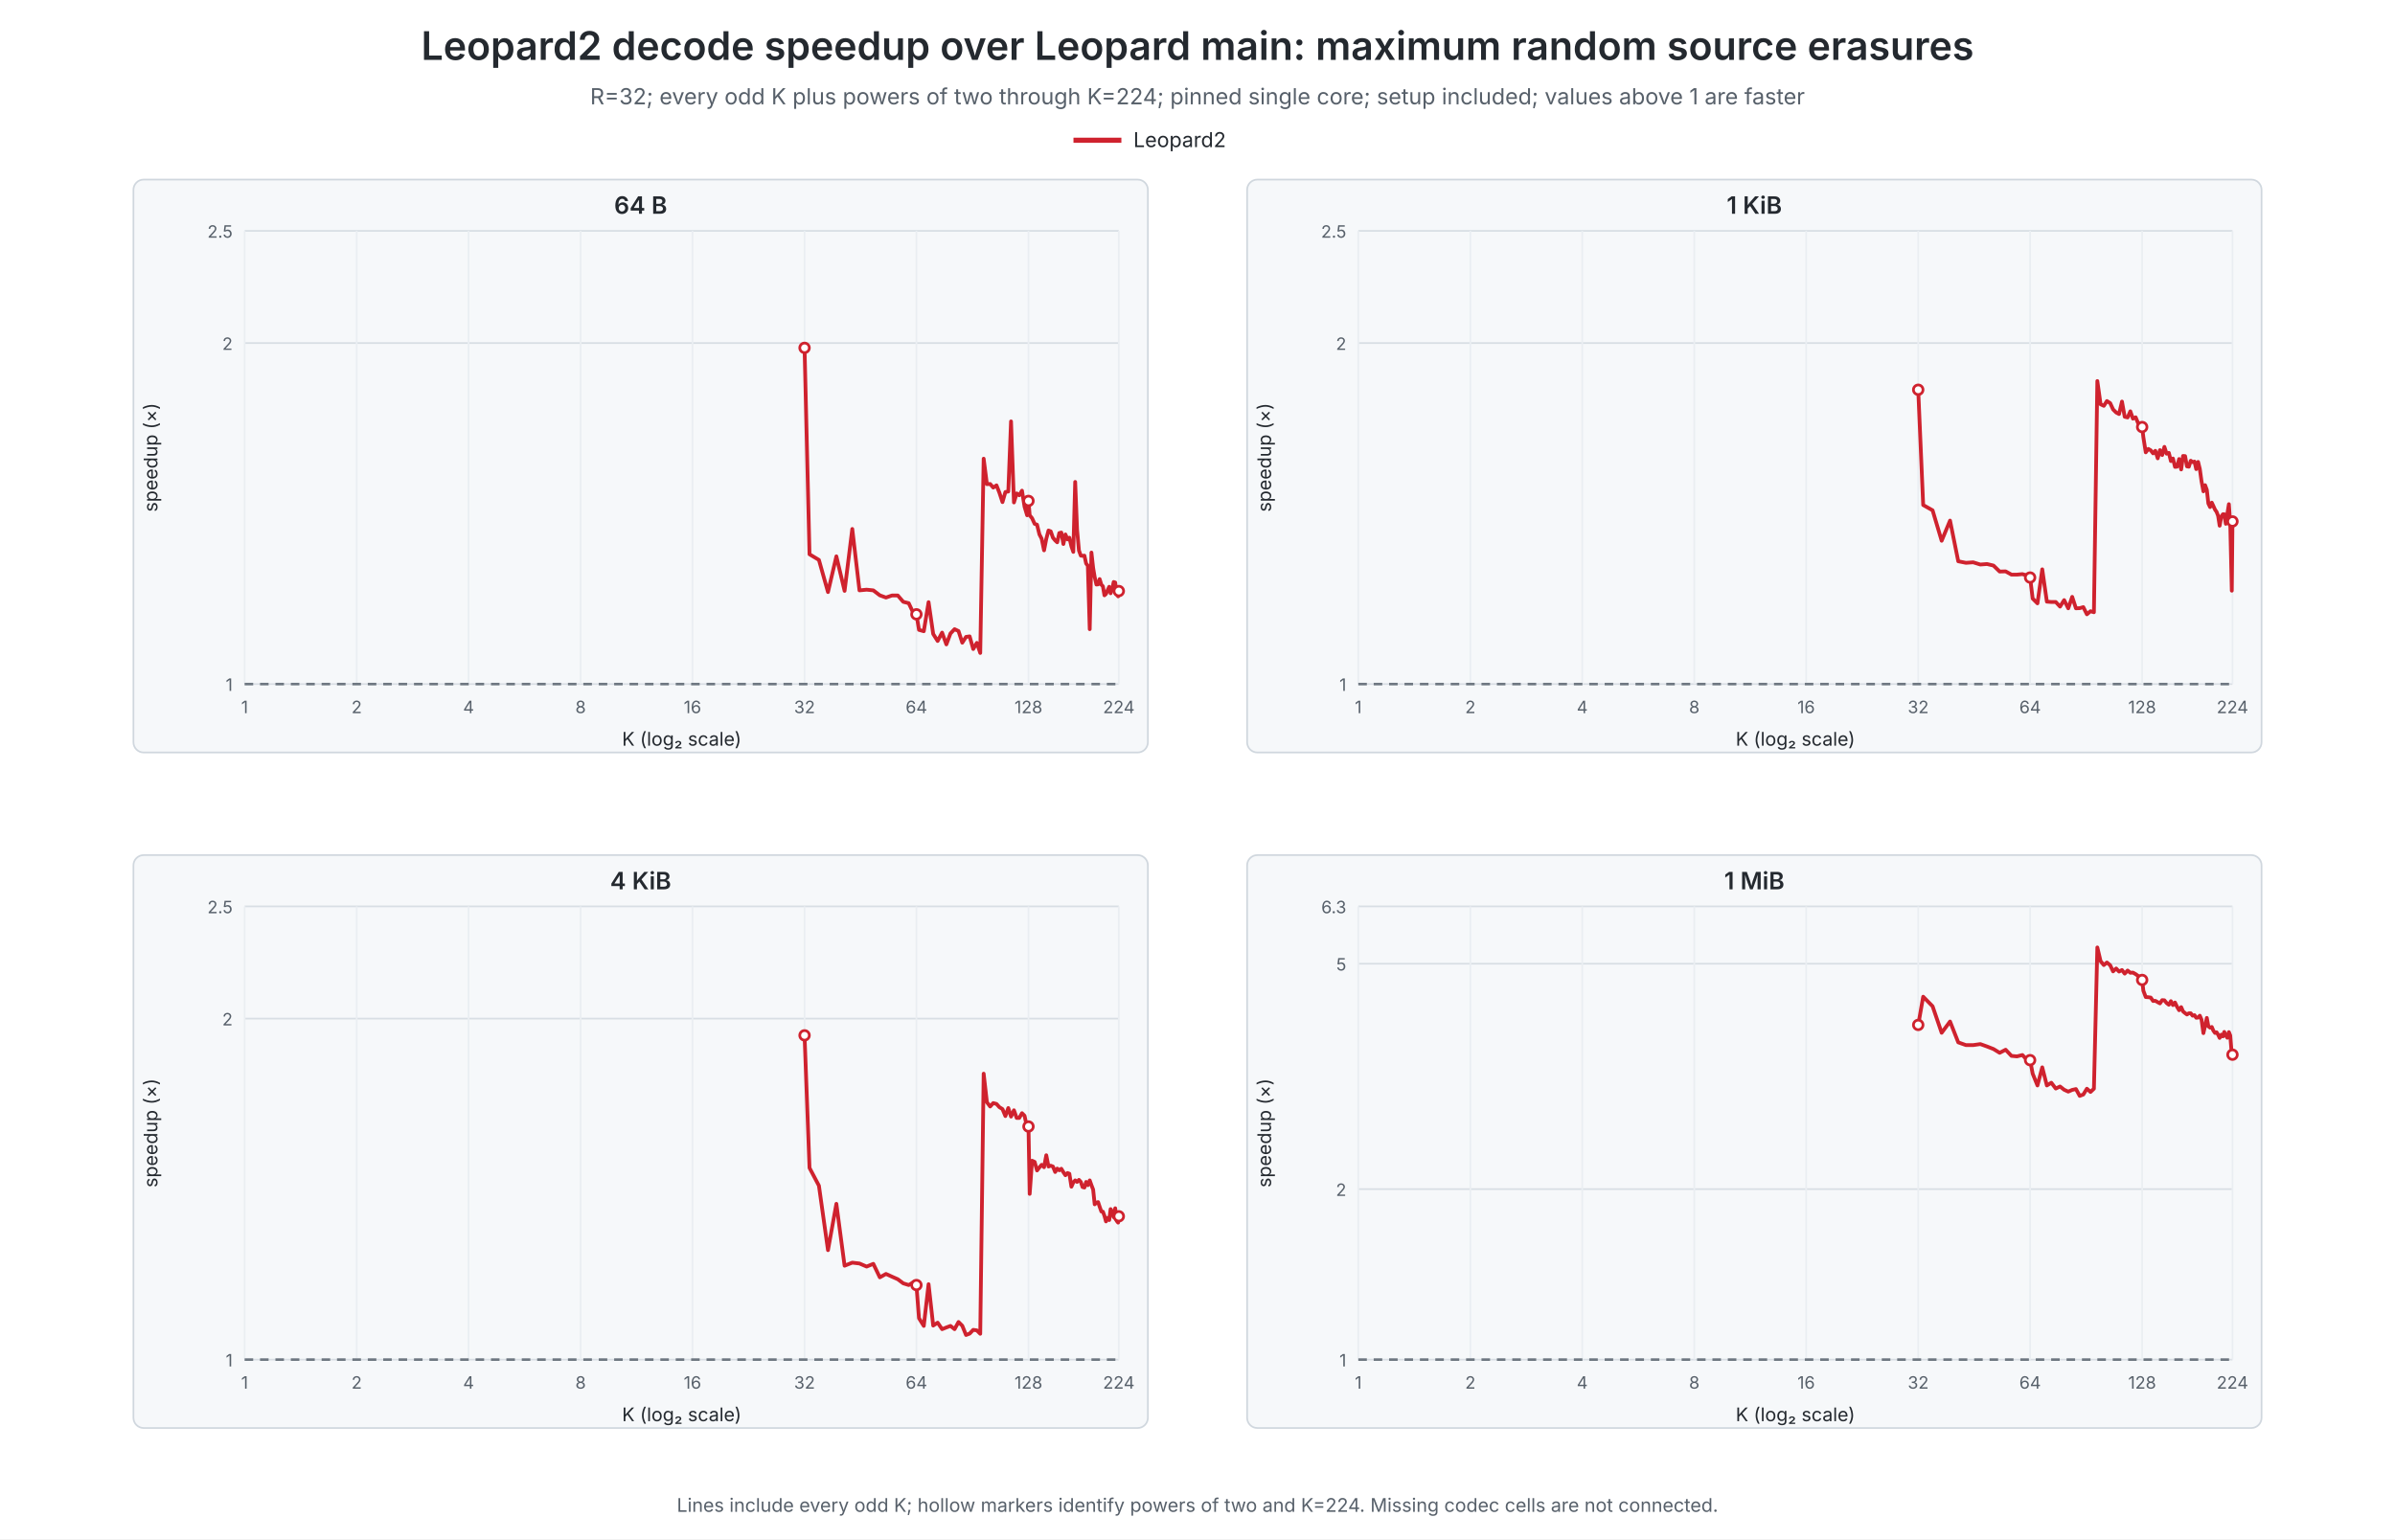
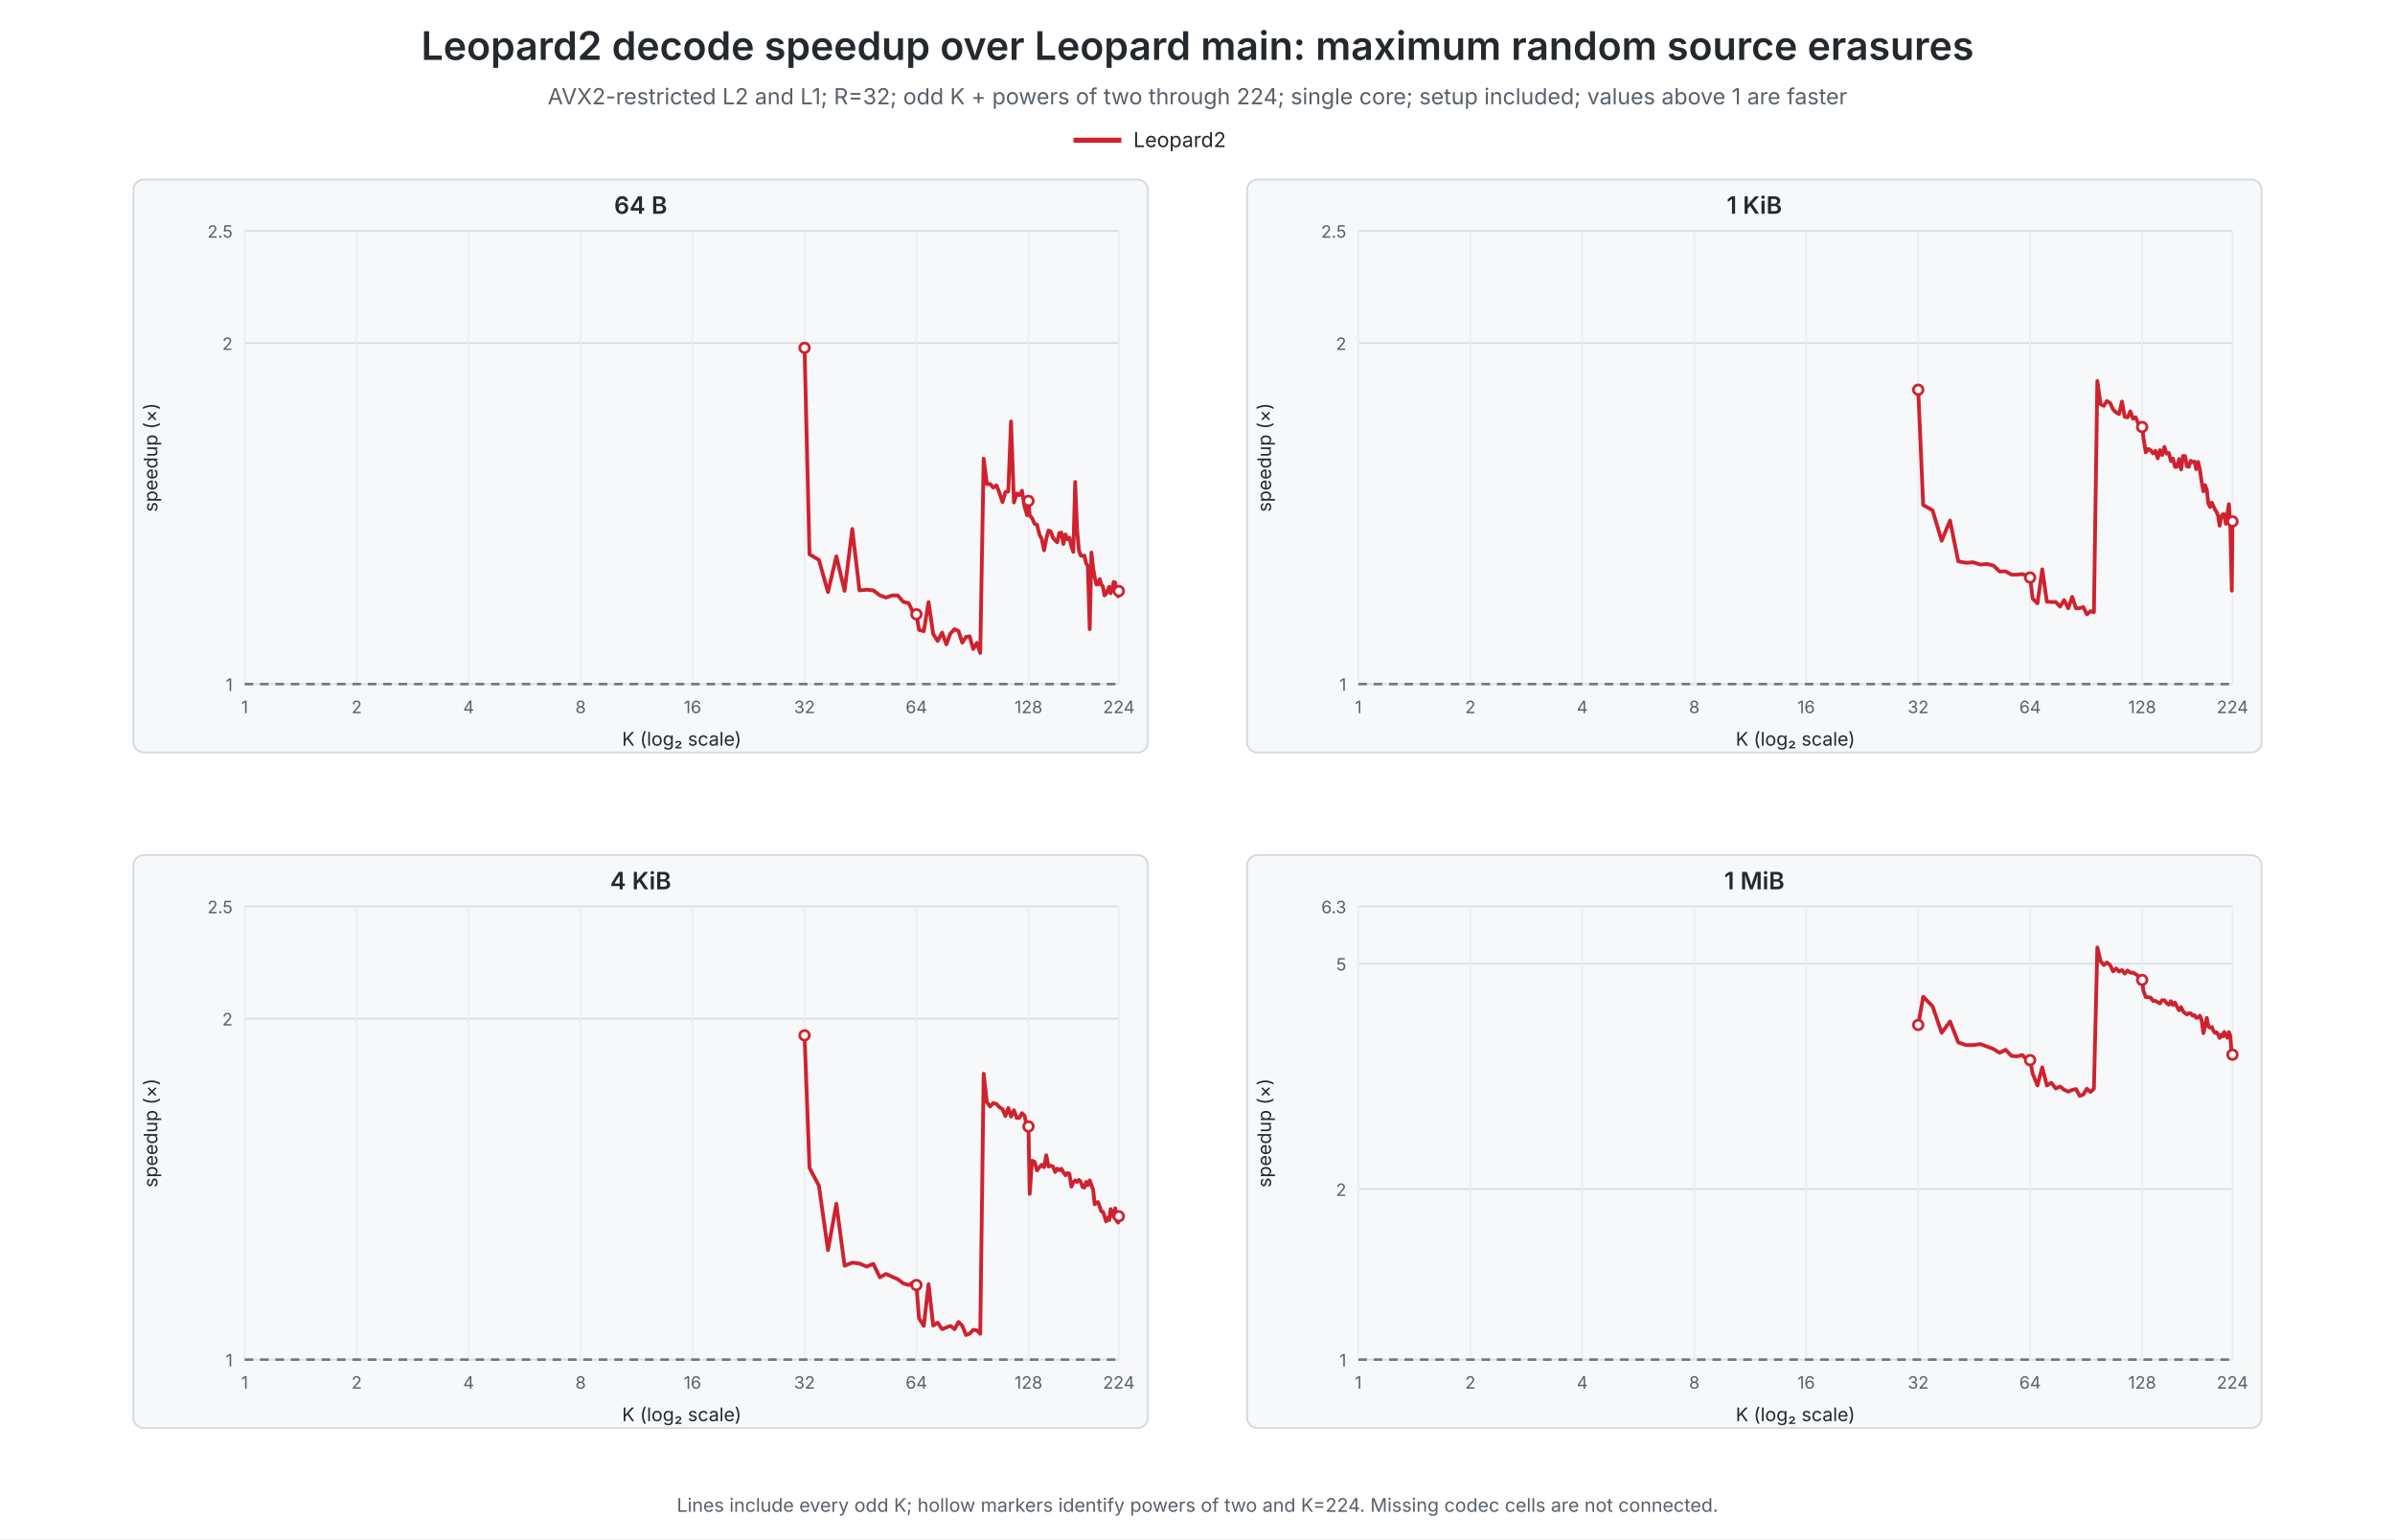
<svg xmlns="http://www.w3.org/2000/svg" width="1400" height="900" viewBox="0 0 1400 900">
  <rect width="100%" height="100%" fill="#ffffff" />
  <style>text { font-family: -apple-system,BlinkMacSystemFont,"Segoe UI",sans-serif; }</style>
  <text x="700.0" y="35.0" font-size="23" text-anchor="middle" font-weight="600" fill="#24292f">Leopard2 decode speedup over Leopard main: maximum random source erasures</text>
-   <text x="700.0" y="61.0" font-size="13" text-anchor="middle" font-weight="normal" fill="#57606a">R=32; every odd K plus powers of two through K=224; pinned single core; setup included; values above 1 are faster</text>
+   <text x="700.0" y="61.0" font-size="13" text-anchor="middle" font-weight="normal" fill="#57606a">AVX2-restricted L2 and L1; R=32; odd K + powers of two through 224; single core; setup included; values above 1 are faster</text>
  <line x1="627.5" y1="82" x2="655.5" y2="82" stroke="#cf222e" stroke-width="3" />
  <text x="662.5" y="86.0" font-size="12" text-anchor="start" font-weight="normal" fill="#24292f">Leopard2</text>
  <rect x="78.0" y="105.0" width="593.0" height="335.0" rx="6" fill="#f6f8fa" stroke="#d0d7de" />
  <text x="374.5" y="125.0" font-size="14" text-anchor="middle" font-weight="600" fill="#24292f">64 B</text>
  <line x1="143.0" y1="400.0" x2="654.0" y2="400.0" stroke="#d8dee4" stroke-width="1" />
  <text x="136.0" y="404.0" font-size="10" text-anchor="end" font-weight="normal" fill="#57606a">1</text>
  <line x1="143.0" y1="200.6" x2="654.0" y2="200.6" stroke="#d8dee4" stroke-width="1" />
  <text x="136.0" y="204.6" font-size="10" text-anchor="end" font-weight="normal" fill="#57606a">2</text>
  <line x1="143.0" y1="135.0" x2="654.0" y2="135.0" stroke="#d8dee4" stroke-width="1" />
  <text x="136.0" y="139.0" font-size="10" text-anchor="end" font-weight="normal" fill="#57606a">2.5</text>
  <line x1="143.0" y1="135.0" x2="143.0" y2="400.0" stroke="#eaeef2" stroke-width="1" />
  <text x="143.0" y="417.0" font-size="10" text-anchor="middle" font-weight="normal" fill="#57606a">1</text>
  <line x1="208.5" y1="135.0" x2="208.5" y2="400.0" stroke="#eaeef2" stroke-width="1" />
  <text x="208.5" y="417.0" font-size="10" text-anchor="middle" font-weight="normal" fill="#57606a">2</text>
  <line x1="273.9" y1="135.0" x2="273.9" y2="400.0" stroke="#eaeef2" stroke-width="1" />
  <text x="273.9" y="417.0" font-size="10" text-anchor="middle" font-weight="normal" fill="#57606a">4</text>
  <line x1="339.4" y1="135.0" x2="339.4" y2="400.0" stroke="#eaeef2" stroke-width="1" />
  <text x="339.4" y="417.0" font-size="10" text-anchor="middle" font-weight="normal" fill="#57606a">8</text>
  <line x1="404.8" y1="135.0" x2="404.8" y2="400.0" stroke="#eaeef2" stroke-width="1" />
  <text x="404.8" y="417.0" font-size="10" text-anchor="middle" font-weight="normal" fill="#57606a">16</text>
  <line x1="470.3" y1="135.0" x2="470.3" y2="400.0" stroke="#eaeef2" stroke-width="1" />
  <text x="470.3" y="417.0" font-size="10" text-anchor="middle" font-weight="normal" fill="#57606a">32</text>
  <line x1="535.7" y1="135.0" x2="535.7" y2="400.0" stroke="#eaeef2" stroke-width="1" />
  <text x="535.7" y="417.0" font-size="10" text-anchor="middle" font-weight="normal" fill="#57606a">64</text>
  <line x1="601.2" y1="135.0" x2="601.2" y2="400.0" stroke="#eaeef2" stroke-width="1" />
  <text x="601.2" y="417.0" font-size="10" text-anchor="middle" font-weight="normal" fill="#57606a">128</text>
  <line x1="654.0" y1="135.0" x2="654.0" y2="400.0" stroke="#eaeef2" stroke-width="1" />
  <text x="654.0" y="417.0" font-size="10" text-anchor="middle" font-weight="normal" fill="#57606a">224</text>
  <line x1="143.0" y1="400.0" x2="654.0" y2="400.0" stroke="#6e7781" stroke-width="1.5" stroke-dasharray="5 4" />
  <polyline points="470.3,203.4 473.2,324.1 478.7,327.4 484.0,346.2 488.9,325.3 493.7,345.5 498.2,309.3 502.4,345.2 506.6,344.8 510.5,345.2 514.3,348.1 517.9,349.4 521.4,348.2 524.8,348.2 528.0,351.9 531.2,352.7 534.2,359.1 535.7,359.2 537.2,368.3 540.0,369.1 542.8,352.1 545.5,370.7 548.1,374.8 550.7,369.9 553.2,376.8 555.6,370.4 558.0,367.9 560.3,369.0 562.5,375.8 564.7,372.4 566.8,372.1 568.9,379.5 571.0,375.9 573.0,381.8 575.0,268.2 576.9,283.1 578.8,283.0 580.6,285.1 582.5,283.8 584.2,288.1 586.0,293.6 587.7,287.7 589.4,287.4 591.0,246.4 592.7,293.8 594.3,288.5 595.8,289.6 597.4,286.9 598.9,296.3 600.4,301.3 601.2,292.9 601.9,301.3 603.3,303.0 604.8,306.3 606.2,306.8 607.6,312.5 608.9,315.0 610.3,321.8 611.6,315.1 612.9,310.2 614.2,310.7 615.5,314.4 616.8,316.0 618.0,317.1 619.2,311.7 620.4,311.4 621.6,318.1 622.8,312.5 624.0,315.4 625.1,314.4 626.3,319.5 627.4,322.7 628.5,281.8 629.6,309.6 630.7,321.9 631.8,324.9 632.8,325.0 633.9,324.9 634.9,329.5 635.9,330.8 637.0,367.9 638.0,323.1 639.0,332.1 639.9,337.4 640.9,341.8 641.9,341.7 642.8,338.6 643.8,341.9 644.7,342.8 645.6,348.1 646.5,347.3 647.5,345.0 648.4,343.1 649.2,346.9 650.1,344.6 651.0,340.3 651.9,340.6 652.7,347.0 653.6,348.7 654.0,345.6" fill="none" stroke="#cf222e" stroke-width="2.2" stroke-linejoin="round" stroke-linecap="round" />
  <circle cx="470.3" cy="203.4" r="2.8" fill="#fff" stroke="#cf222e" stroke-width="1.6" />
  <circle cx="535.7" cy="359.2" r="2.8" fill="#fff" stroke="#cf222e" stroke-width="1.6" />
  <circle cx="601.2" cy="292.9" r="2.8" fill="#fff" stroke="#cf222e" stroke-width="1.6" />
  <circle cx="654.0" cy="345.6" r="2.8" fill="#fff" stroke="#cf222e" stroke-width="1.6" />
  <text x="398.5" y="436.0" font-size="11" text-anchor="middle" font-weight="normal" fill="#24292f">K (log₂ scale)</text>
  <text x="92.0" y="267.5" font-size="11" text-anchor="middle" font-weight="normal" fill="#24292f" transform="rotate(-90 92.0 267.5)">speedup (×)</text>
  <rect x="729.0" y="105.0" width="593.0" height="335.0" rx="6" fill="#f6f8fa" stroke="#d0d7de" />
  <text x="1025.5" y="125.0" font-size="14" text-anchor="middle" font-weight="600" fill="#24292f">1 KiB</text>
  <line x1="794.0" y1="400.0" x2="1305.0" y2="400.0" stroke="#d8dee4" stroke-width="1" />
  <text x="787.0" y="404.0" font-size="10" text-anchor="end" font-weight="normal" fill="#57606a">1</text>
  <line x1="794.0" y1="200.6" x2="1305.0" y2="200.6" stroke="#d8dee4" stroke-width="1" />
  <text x="787.0" y="204.6" font-size="10" text-anchor="end" font-weight="normal" fill="#57606a">2</text>
  <line x1="794.0" y1="135.0" x2="1305.0" y2="135.0" stroke="#d8dee4" stroke-width="1" />
  <text x="787.0" y="139.0" font-size="10" text-anchor="end" font-weight="normal" fill="#57606a">2.5</text>
  <line x1="794.0" y1="135.0" x2="794.0" y2="400.0" stroke="#eaeef2" stroke-width="1" />
  <text x="794.0" y="417.0" font-size="10" text-anchor="middle" font-weight="normal" fill="#57606a">1</text>
  <line x1="859.5" y1="135.0" x2="859.5" y2="400.0" stroke="#eaeef2" stroke-width="1" />
  <text x="859.5" y="417.0" font-size="10" text-anchor="middle" font-weight="normal" fill="#57606a">2</text>
  <line x1="924.9" y1="135.0" x2="924.9" y2="400.0" stroke="#eaeef2" stroke-width="1" />
  <text x="924.9" y="417.0" font-size="10" text-anchor="middle" font-weight="normal" fill="#57606a">4</text>
  <line x1="990.4" y1="135.0" x2="990.4" y2="400.0" stroke="#eaeef2" stroke-width="1" />
  <text x="990.4" y="417.0" font-size="10" text-anchor="middle" font-weight="normal" fill="#57606a">8</text>
  <line x1="1055.8" y1="135.0" x2="1055.8" y2="400.0" stroke="#eaeef2" stroke-width="1" />
  <text x="1055.8" y="417.0" font-size="10" text-anchor="middle" font-weight="normal" fill="#57606a">16</text>
  <line x1="1121.3" y1="135.0" x2="1121.3" y2="400.0" stroke="#eaeef2" stroke-width="1" />
  <text x="1121.3" y="417.0" font-size="10" text-anchor="middle" font-weight="normal" fill="#57606a">32</text>
  <line x1="1186.7" y1="135.0" x2="1186.7" y2="400.0" stroke="#eaeef2" stroke-width="1" />
  <text x="1186.7" y="417.0" font-size="10" text-anchor="middle" font-weight="normal" fill="#57606a">64</text>
  <line x1="1252.2" y1="135.0" x2="1252.2" y2="400.0" stroke="#eaeef2" stroke-width="1" />
  <text x="1252.2" y="417.0" font-size="10" text-anchor="middle" font-weight="normal" fill="#57606a">128</text>
  <line x1="1305.0" y1="135.0" x2="1305.0" y2="400.0" stroke="#eaeef2" stroke-width="1" />
  <text x="1305.0" y="417.0" font-size="10" text-anchor="middle" font-weight="normal" fill="#57606a">224</text>
  <line x1="794.0" y1="400.0" x2="1305.0" y2="400.0" stroke="#6e7781" stroke-width="1.5" stroke-dasharray="5 4" />
  <polyline points="1121.3,227.9 1124.2,295.3 1129.7,298.4 1135.0,316.2 1139.9,304.4 1144.7,328.2 1149.2,329.1 1153.4,328.8 1157.6,330.1 1161.5,329.8 1165.3,330.7 1168.9,334.2 1172.4,334.1 1175.8,336.0 1179.0,336.0 1182.2,335.7 1185.2,336.6 1186.7,337.7 1188.2,350.0 1191.0,352.8 1193.8,332.9 1196.5,351.8 1199.1,352.0 1201.7,352.0 1204.2,354.7 1206.6,350.9 1209.0,355.7 1211.3,349.0 1213.5,355.7 1215.7,355.6 1217.8,355.0 1219.9,359.2 1222.0,357.4 1224.0,358.0 1226.0,222.8 1227.9,236.4 1229.8,237.3 1231.6,234.5 1233.5,235.7 1235.2,239.4 1237.0,241.2 1238.7,242.1 1240.4,234.8 1242.0,243.7 1243.7,244.1 1245.3,240.5 1246.8,244.8 1248.4,244.0 1249.9,247.6 1251.4,247.7 1252.2,249.7 1252.9,255.6 1254.3,264.5 1255.8,262.5 1257.2,263.3 1258.6,265.1 1259.9,263.6 1261.3,268.0 1262.6,263.2 1263.9,266.1 1265.2,261.3 1266.5,265.3 1267.8,264.8 1269.0,269.6 1270.2,268.1 1271.4,273.0 1272.6,272.9 1273.8,268.4 1275.0,274.5 1276.1,266.6 1277.3,266.7 1278.4,272.7 1279.5,272.9 1280.6,269.4 1281.7,270.2 1282.8,269.9 1283.8,274.3 1284.9,270.1 1285.9,274.2 1286.9,281.4 1288.0,287.3 1289.0,283.7 1290.0,286.4 1290.9,294.4 1291.9,296.5 1292.9,293.9 1293.8,295.8 1294.8,298.0 1295.7,299.3 1296.6,301.6 1297.5,307.4 1298.5,302.0 1299.4,300.7 1300.2,300.7 1301.1,306.3 1302.0,300.4 1302.9,294.8 1303.7,306.6 1304.6,345.4 1305.0,304.9" fill="none" stroke="#cf222e" stroke-width="2.2" stroke-linejoin="round" stroke-linecap="round" />
  <circle cx="1121.3" cy="227.9" r="2.8" fill="#fff" stroke="#cf222e" stroke-width="1.6" />
  <circle cx="1186.7" cy="337.7" r="2.8" fill="#fff" stroke="#cf222e" stroke-width="1.6" />
  <circle cx="1252.2" cy="249.7" r="2.8" fill="#fff" stroke="#cf222e" stroke-width="1.6" />
  <circle cx="1305.0" cy="304.9" r="2.8" fill="#fff" stroke="#cf222e" stroke-width="1.6" />
  <text x="1049.5" y="436.0" font-size="11" text-anchor="middle" font-weight="normal" fill="#24292f">K (log₂ scale)</text>
  <text x="743.0" y="267.5" font-size="11" text-anchor="middle" font-weight="normal" fill="#24292f" transform="rotate(-90 743.0 267.5)">speedup (×)</text>
  <rect x="78.0" y="500.0" width="593.0" height="335.0" rx="6" fill="#f6f8fa" stroke="#d0d7de" />
  <text x="374.5" y="520.0" font-size="14" text-anchor="middle" font-weight="600" fill="#24292f">4 KiB</text>
  <line x1="143.0" y1="795.0" x2="654.0" y2="795.0" stroke="#d8dee4" stroke-width="1" />
  <text x="136.0" y="799.0" font-size="10" text-anchor="end" font-weight="normal" fill="#57606a">1</text>
  <line x1="143.0" y1="595.6" x2="654.0" y2="595.6" stroke="#d8dee4" stroke-width="1" />
  <text x="136.0" y="599.6" font-size="10" text-anchor="end" font-weight="normal" fill="#57606a">2</text>
  <line x1="143.0" y1="530.0" x2="654.0" y2="530.0" stroke="#d8dee4" stroke-width="1" />
  <text x="136.0" y="534.0" font-size="10" text-anchor="end" font-weight="normal" fill="#57606a">2.5</text>
  <line x1="143.0" y1="530.0" x2="143.0" y2="795.0" stroke="#eaeef2" stroke-width="1" />
  <text x="143.0" y="812.0" font-size="10" text-anchor="middle" font-weight="normal" fill="#57606a">1</text>
  <line x1="208.5" y1="530.0" x2="208.5" y2="795.0" stroke="#eaeef2" stroke-width="1" />
  <text x="208.5" y="812.0" font-size="10" text-anchor="middle" font-weight="normal" fill="#57606a">2</text>
  <line x1="273.9" y1="530.0" x2="273.9" y2="795.0" stroke="#eaeef2" stroke-width="1" />
  <text x="273.9" y="812.0" font-size="10" text-anchor="middle" font-weight="normal" fill="#57606a">4</text>
  <line x1="339.4" y1="530.0" x2="339.4" y2="795.0" stroke="#eaeef2" stroke-width="1" />
  <text x="339.4" y="812.0" font-size="10" text-anchor="middle" font-weight="normal" fill="#57606a">8</text>
  <line x1="404.8" y1="530.0" x2="404.8" y2="795.0" stroke="#eaeef2" stroke-width="1" />
  <text x="404.8" y="812.0" font-size="10" text-anchor="middle" font-weight="normal" fill="#57606a">16</text>
  <line x1="470.3" y1="530.0" x2="470.3" y2="795.0" stroke="#eaeef2" stroke-width="1" />
  <text x="470.3" y="812.0" font-size="10" text-anchor="middle" font-weight="normal" fill="#57606a">32</text>
  <line x1="535.7" y1="530.0" x2="535.7" y2="795.0" stroke="#eaeef2" stroke-width="1" />
  <text x="535.7" y="812.0" font-size="10" text-anchor="middle" font-weight="normal" fill="#57606a">64</text>
  <line x1="601.2" y1="530.0" x2="601.2" y2="795.0" stroke="#eaeef2" stroke-width="1" />
  <text x="601.2" y="812.0" font-size="10" text-anchor="middle" font-weight="normal" fill="#57606a">128</text>
  <line x1="654.0" y1="530.0" x2="654.0" y2="795.0" stroke="#eaeef2" stroke-width="1" />
  <text x="654.0" y="812.0" font-size="10" text-anchor="middle" font-weight="normal" fill="#57606a">224</text>
  <line x1="143.0" y1="795.0" x2="654.0" y2="795.0" stroke="#6e7781" stroke-width="1.5" stroke-dasharray="5 4" />
  <polyline points="470.3,605.4 473.2,682.9 478.7,693.3 484.0,731.0 488.9,703.9 493.7,740.1 498.2,738.3 502.4,738.8 506.6,740.6 510.5,739.0 514.3,746.9 517.9,744.9 521.4,746.5 524.8,748.0 528.0,750.4 531.2,751.4 534.2,749.6 535.7,751.4 537.2,770.8 540.0,775.3 542.8,750.9 545.5,775.1 548.1,773.4 550.7,777.2 553.2,776.2 555.6,775.3 558.0,777.2 560.3,773.0 562.5,775.2 564.7,780.6 566.8,779.8 568.9,777.6 571.0,777.9 573.0,779.9 575.0,627.8 576.9,644.5 578.8,647.0 580.6,645.0 582.5,645.5 584.2,647.4 586.0,648.5 587.7,652.6 589.4,647.9 591.0,652.9 592.7,649.2 594.3,653.7 595.8,653.7 597.4,650.9 598.9,652.4 600.4,659.3 601.2,658.7 601.9,698.1 603.3,678.7 604.8,679.4 606.2,684.4 607.6,682.6 608.9,681.1 610.3,682.5 611.6,675.5 612.9,682.1 614.2,681.6 615.5,682.1 616.8,685.3 618.0,683.3 619.2,684.3 620.4,683.4 621.6,685.4 622.8,687.2 624.0,685.9 625.1,686.3 626.3,693.9 627.4,691.4 628.5,690.2 629.6,691.1 630.7,689.9 631.8,691.1 632.8,694.1 633.9,694.4 634.9,691.1 635.9,693.0 637.0,690.2 638.0,693.0 639.0,695.6 639.9,704.2 640.9,703.2 641.9,702.9 642.8,705.6 643.8,708.4 644.7,708.5 645.6,710.9 646.5,714.2 647.5,712.1 648.4,713.4 649.2,707.0 650.1,708.4 651.0,711.7 651.9,706.5 652.7,713.8 653.6,714.9 654.0,711.2" fill="none" stroke="#cf222e" stroke-width="2.2" stroke-linejoin="round" stroke-linecap="round" />
  <circle cx="470.3" cy="605.4" r="2.8" fill="#fff" stroke="#cf222e" stroke-width="1.6" />
  <circle cx="535.7" cy="751.4" r="2.8" fill="#fff" stroke="#cf222e" stroke-width="1.6" />
  <circle cx="601.2" cy="658.7" r="2.8" fill="#fff" stroke="#cf222e" stroke-width="1.6" />
  <circle cx="654.0" cy="711.2" r="2.8" fill="#fff" stroke="#cf222e" stroke-width="1.6" />
  <text x="398.5" y="831.0" font-size="11" text-anchor="middle" font-weight="normal" fill="#24292f">K (log₂ scale)</text>
  <text x="92.0" y="662.5" font-size="11" text-anchor="middle" font-weight="normal" fill="#24292f" transform="rotate(-90 92.0 662.5)">speedup (×)</text>
  <rect x="729.0" y="500.0" width="593.0" height="335.0" rx="6" fill="#f6f8fa" stroke="#d0d7de" />
  <text x="1025.5" y="520.0" font-size="14" text-anchor="middle" font-weight="600" fill="#24292f">1 MiB</text>
  <line x1="794.0" y1="795.0" x2="1305.0" y2="795.0" stroke="#d8dee4" stroke-width="1" />
  <text x="787.0" y="799.0" font-size="10" text-anchor="end" font-weight="normal" fill="#57606a">1</text>
  <line x1="794.0" y1="695.3" x2="1305.0" y2="695.3" stroke="#d8dee4" stroke-width="1" />
  <text x="787.0" y="699.3" font-size="10" text-anchor="end" font-weight="normal" fill="#57606a">2</text>
  <line x1="794.0" y1="563.5" x2="1305.0" y2="563.5" stroke="#d8dee4" stroke-width="1" />
  <text x="787.0" y="567.5" font-size="10" text-anchor="end" font-weight="normal" fill="#57606a">5</text>
  <line x1="794.0" y1="530.0" x2="1305.0" y2="530.0" stroke="#d8dee4" stroke-width="1" />
  <text x="787.0" y="534.0" font-size="10" text-anchor="end" font-weight="normal" fill="#57606a">6.3</text>
  <line x1="794.0" y1="530.0" x2="794.0" y2="795.0" stroke="#eaeef2" stroke-width="1" />
  <text x="794.0" y="812.0" font-size="10" text-anchor="middle" font-weight="normal" fill="#57606a">1</text>
  <line x1="859.5" y1="530.0" x2="859.5" y2="795.0" stroke="#eaeef2" stroke-width="1" />
  <text x="859.5" y="812.0" font-size="10" text-anchor="middle" font-weight="normal" fill="#57606a">2</text>
  <line x1="924.9" y1="530.0" x2="924.9" y2="795.0" stroke="#eaeef2" stroke-width="1" />
  <text x="924.9" y="812.0" font-size="10" text-anchor="middle" font-weight="normal" fill="#57606a">4</text>
  <line x1="990.4" y1="530.0" x2="990.4" y2="795.0" stroke="#eaeef2" stroke-width="1" />
  <text x="990.4" y="812.0" font-size="10" text-anchor="middle" font-weight="normal" fill="#57606a">8</text>
  <line x1="1055.8" y1="530.0" x2="1055.8" y2="795.0" stroke="#eaeef2" stroke-width="1" />
  <text x="1055.8" y="812.0" font-size="10" text-anchor="middle" font-weight="normal" fill="#57606a">16</text>
  <line x1="1121.3" y1="530.0" x2="1121.3" y2="795.0" stroke="#eaeef2" stroke-width="1" />
  <text x="1121.3" y="812.0" font-size="10" text-anchor="middle" font-weight="normal" fill="#57606a">32</text>
  <line x1="1186.7" y1="530.0" x2="1186.7" y2="795.0" stroke="#eaeef2" stroke-width="1" />
  <text x="1186.7" y="812.0" font-size="10" text-anchor="middle" font-weight="normal" fill="#57606a">64</text>
  <line x1="1252.2" y1="530.0" x2="1252.2" y2="795.0" stroke="#eaeef2" stroke-width="1" />
  <text x="1252.2" y="812.0" font-size="10" text-anchor="middle" font-weight="normal" fill="#57606a">128</text>
  <line x1="1305.0" y1="530.0" x2="1305.0" y2="795.0" stroke="#eaeef2" stroke-width="1" />
  <text x="1305.0" y="812.0" font-size="10" text-anchor="middle" font-weight="normal" fill="#57606a">224</text>
  <line x1="794.0" y1="795.0" x2="1305.0" y2="795.0" stroke="#6e7781" stroke-width="1.5" stroke-dasharray="5 4" />
  <polyline points="1121.3,599.3 1124.2,582.8 1129.7,588.4 1135.0,603.9 1139.9,597.3 1144.7,609.5 1149.2,611.1 1153.4,611.1 1157.6,610.5 1161.5,611.9 1165.3,613.4 1168.9,615.6 1172.4,613.8 1175.8,617.4 1179.0,617.7 1182.2,616.9 1185.2,620.1 1186.7,619.9 1188.2,627.8 1191.0,634.7 1193.8,624.1 1196.5,634.7 1199.1,633.1 1201.7,636.5 1204.2,635.3 1206.6,637.2 1209.0,638.3 1211.3,637.3 1213.5,636.8 1215.7,640.8 1217.8,640.0 1219.9,636.6 1222.0,638.5 1224.0,636.6 1226.0,554.0 1227.9,562.0 1229.8,564.3 1231.6,562.8 1233.5,564.4 1235.2,568.0 1237.0,566.3 1238.7,568.1 1240.4,567.2 1242.0,569.3 1243.7,567.5 1245.3,568.8 1246.8,568.7 1248.4,569.6 1249.9,570.7 1251.4,572.7 1252.2,573.0 1252.9,579.3 1254.3,583.0 1255.8,583.1 1257.2,583.3 1258.6,585.3 1259.9,585.2 1261.3,586.0 1262.6,586.7 1263.9,584.8 1265.2,584.9 1266.5,586.5 1267.8,587.5 1269.0,585.4 1270.2,587.7 1271.4,586.2 1272.6,588.7 1273.8,590.7 1275.0,588.9 1276.1,591.4 1277.3,592.4 1278.4,593.2 1279.5,592.5 1280.6,592.5 1281.7,593.9 1282.8,593.6 1283.8,595.1 1284.9,595.0 1285.9,593.9 1286.9,596.2 1288.0,604.1 1289.0,599.8 1290.0,595.2 1290.9,600.1 1291.9,600.9 1292.9,600.5 1293.8,602.6 1294.8,604.0 1295.7,603.6 1296.6,605.0 1297.5,606.9 1298.5,605.0 1299.4,606.0 1300.2,603.4 1301.1,605.5 1302.0,606.8 1302.9,603.5 1303.7,605.5 1304.6,616.8 1305.0,616.7" fill="none" stroke="#cf222e" stroke-width="2.2" stroke-linejoin="round" stroke-linecap="round" />
  <circle cx="1121.3" cy="599.3" r="2.8" fill="#fff" stroke="#cf222e" stroke-width="1.6" />
  <circle cx="1186.7" cy="619.9" r="2.8" fill="#fff" stroke="#cf222e" stroke-width="1.6" />
  <circle cx="1252.2" cy="573.0" r="2.8" fill="#fff" stroke="#cf222e" stroke-width="1.6" />
  <circle cx="1305.0" cy="616.7" r="2.8" fill="#fff" stroke="#cf222e" stroke-width="1.6" />
  <text x="1049.5" y="831.0" font-size="11" text-anchor="middle" font-weight="normal" fill="#24292f">K (log₂ scale)</text>
  <text x="743.0" y="662.5" font-size="11" text-anchor="middle" font-weight="normal" fill="#24292f" transform="rotate(-90 743.0 662.5)">speedup (×)</text>
  <text x="700.0" y="884.0" font-size="11" text-anchor="middle" font-weight="normal" fill="#57606a">Lines include every odd K; hollow markers identify powers of two and K=224. Missing codec cells are not connected.</text>
</svg>
